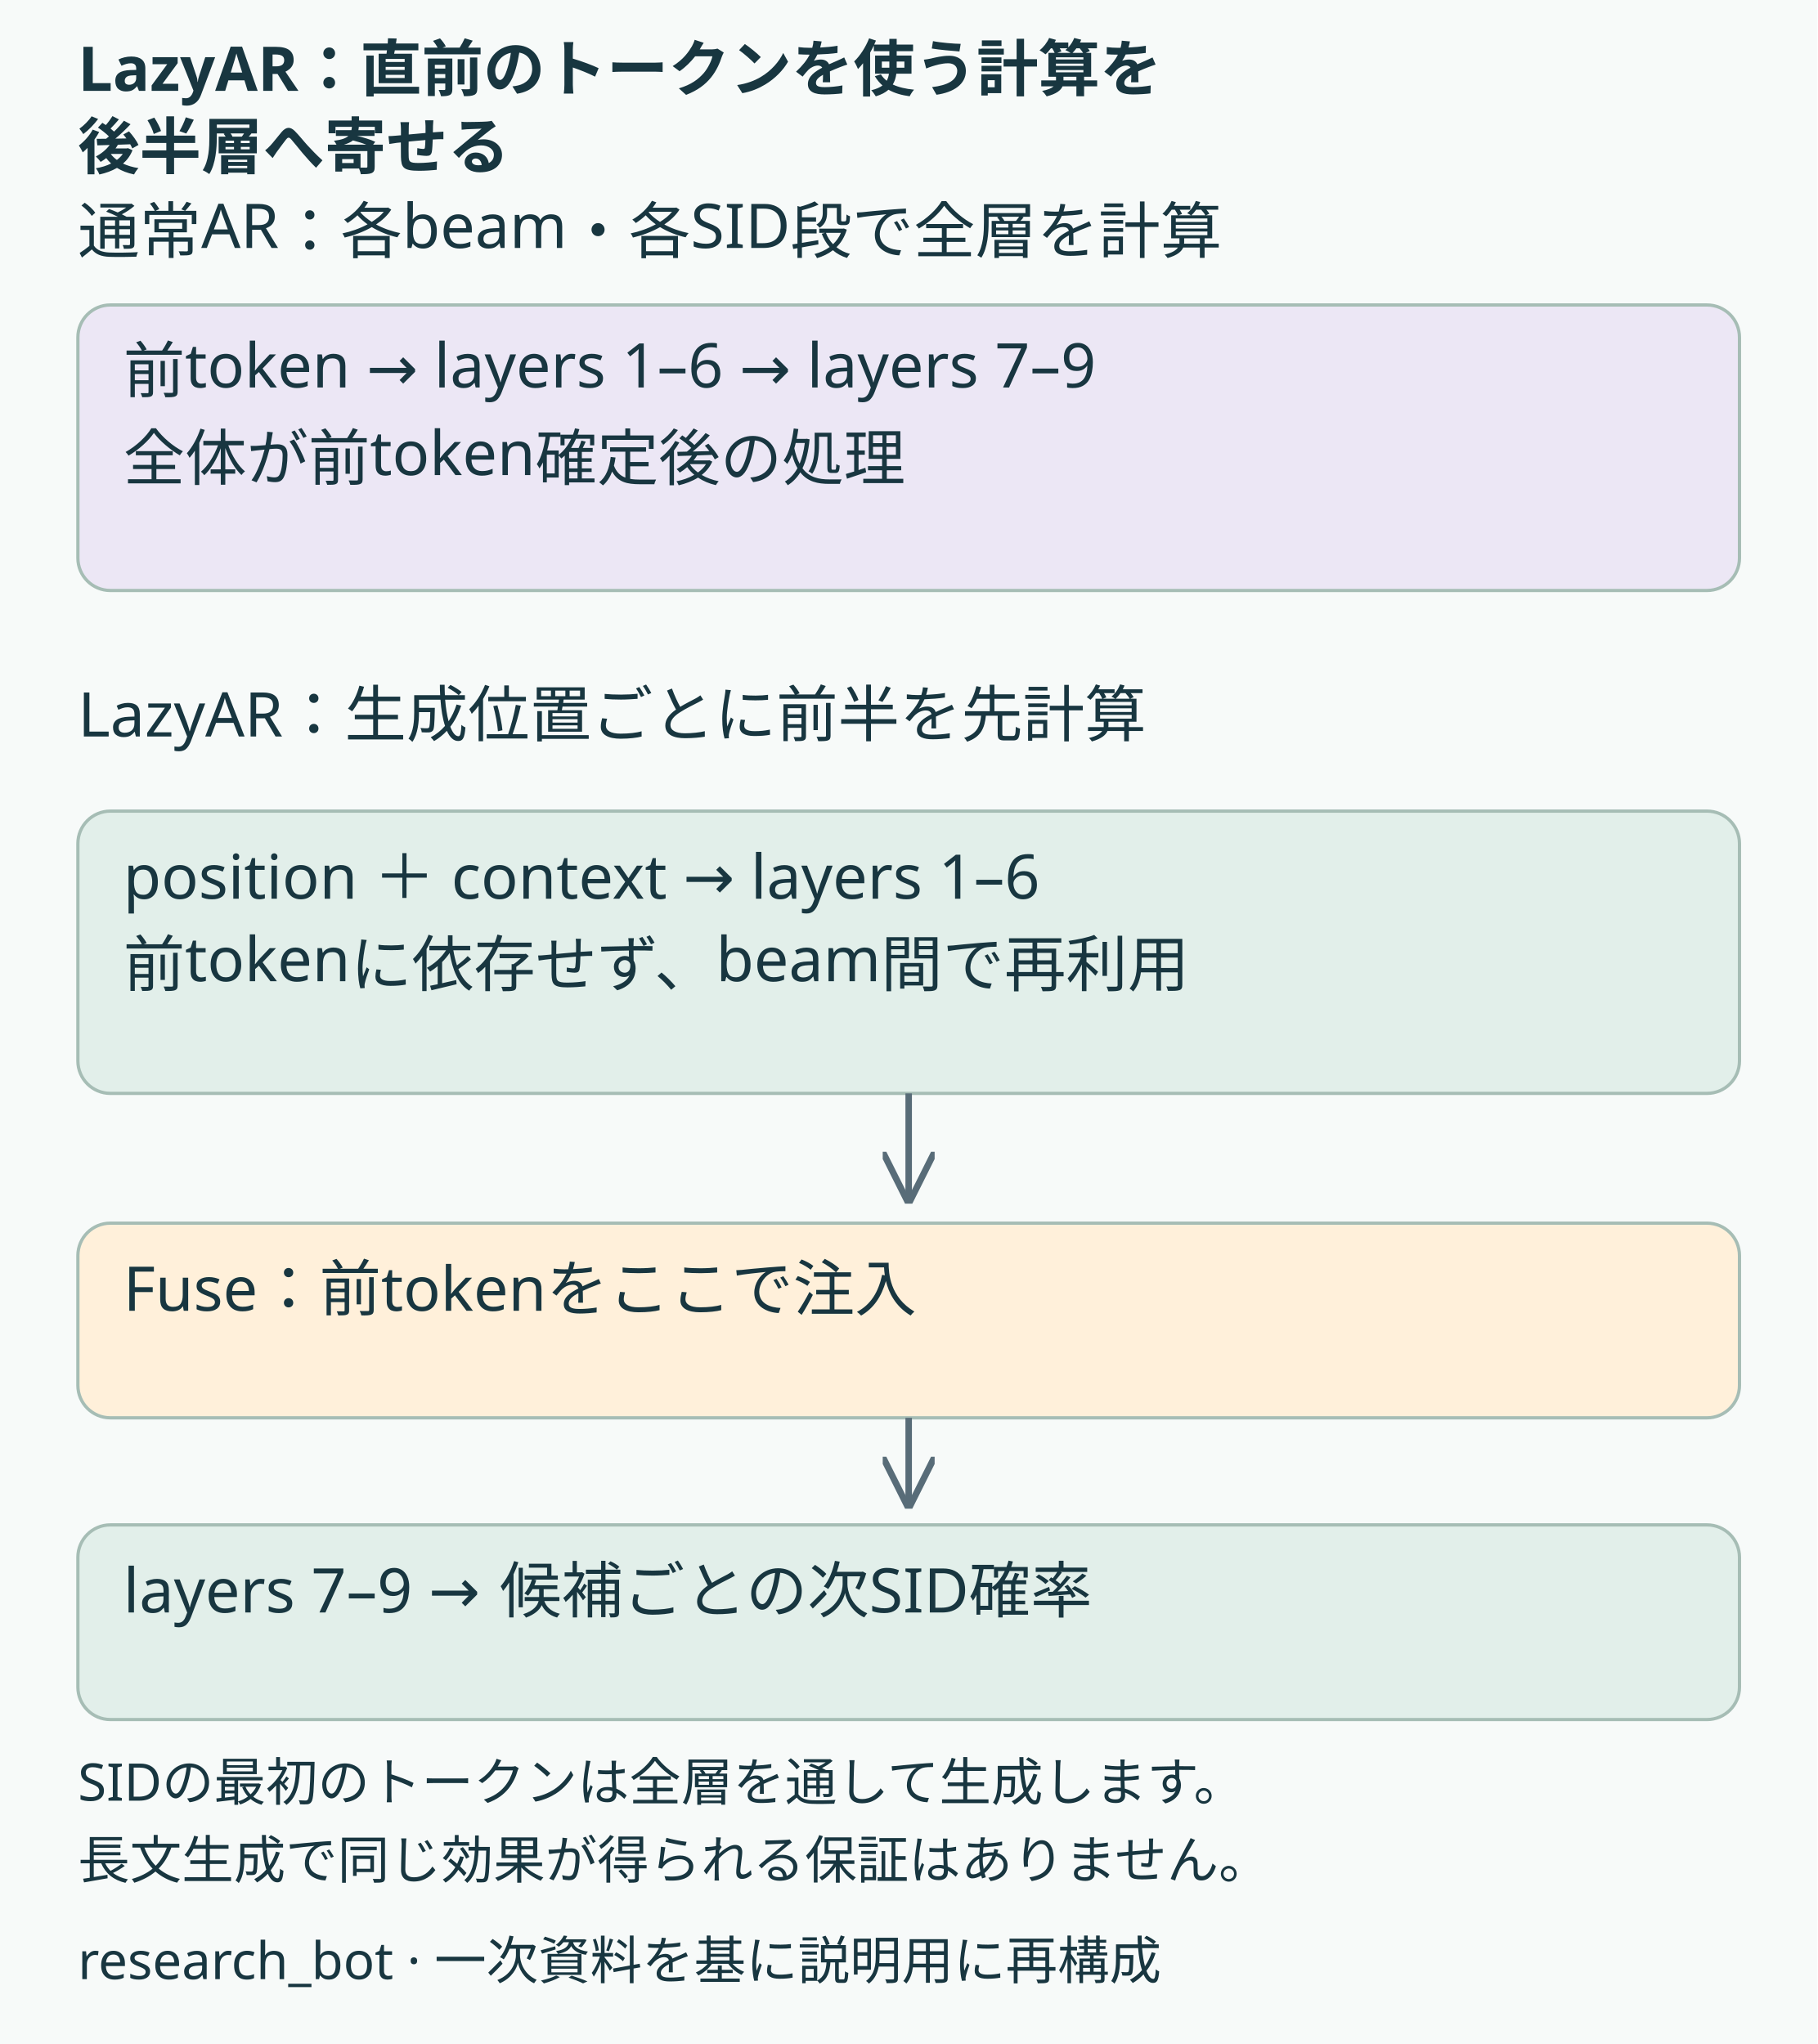
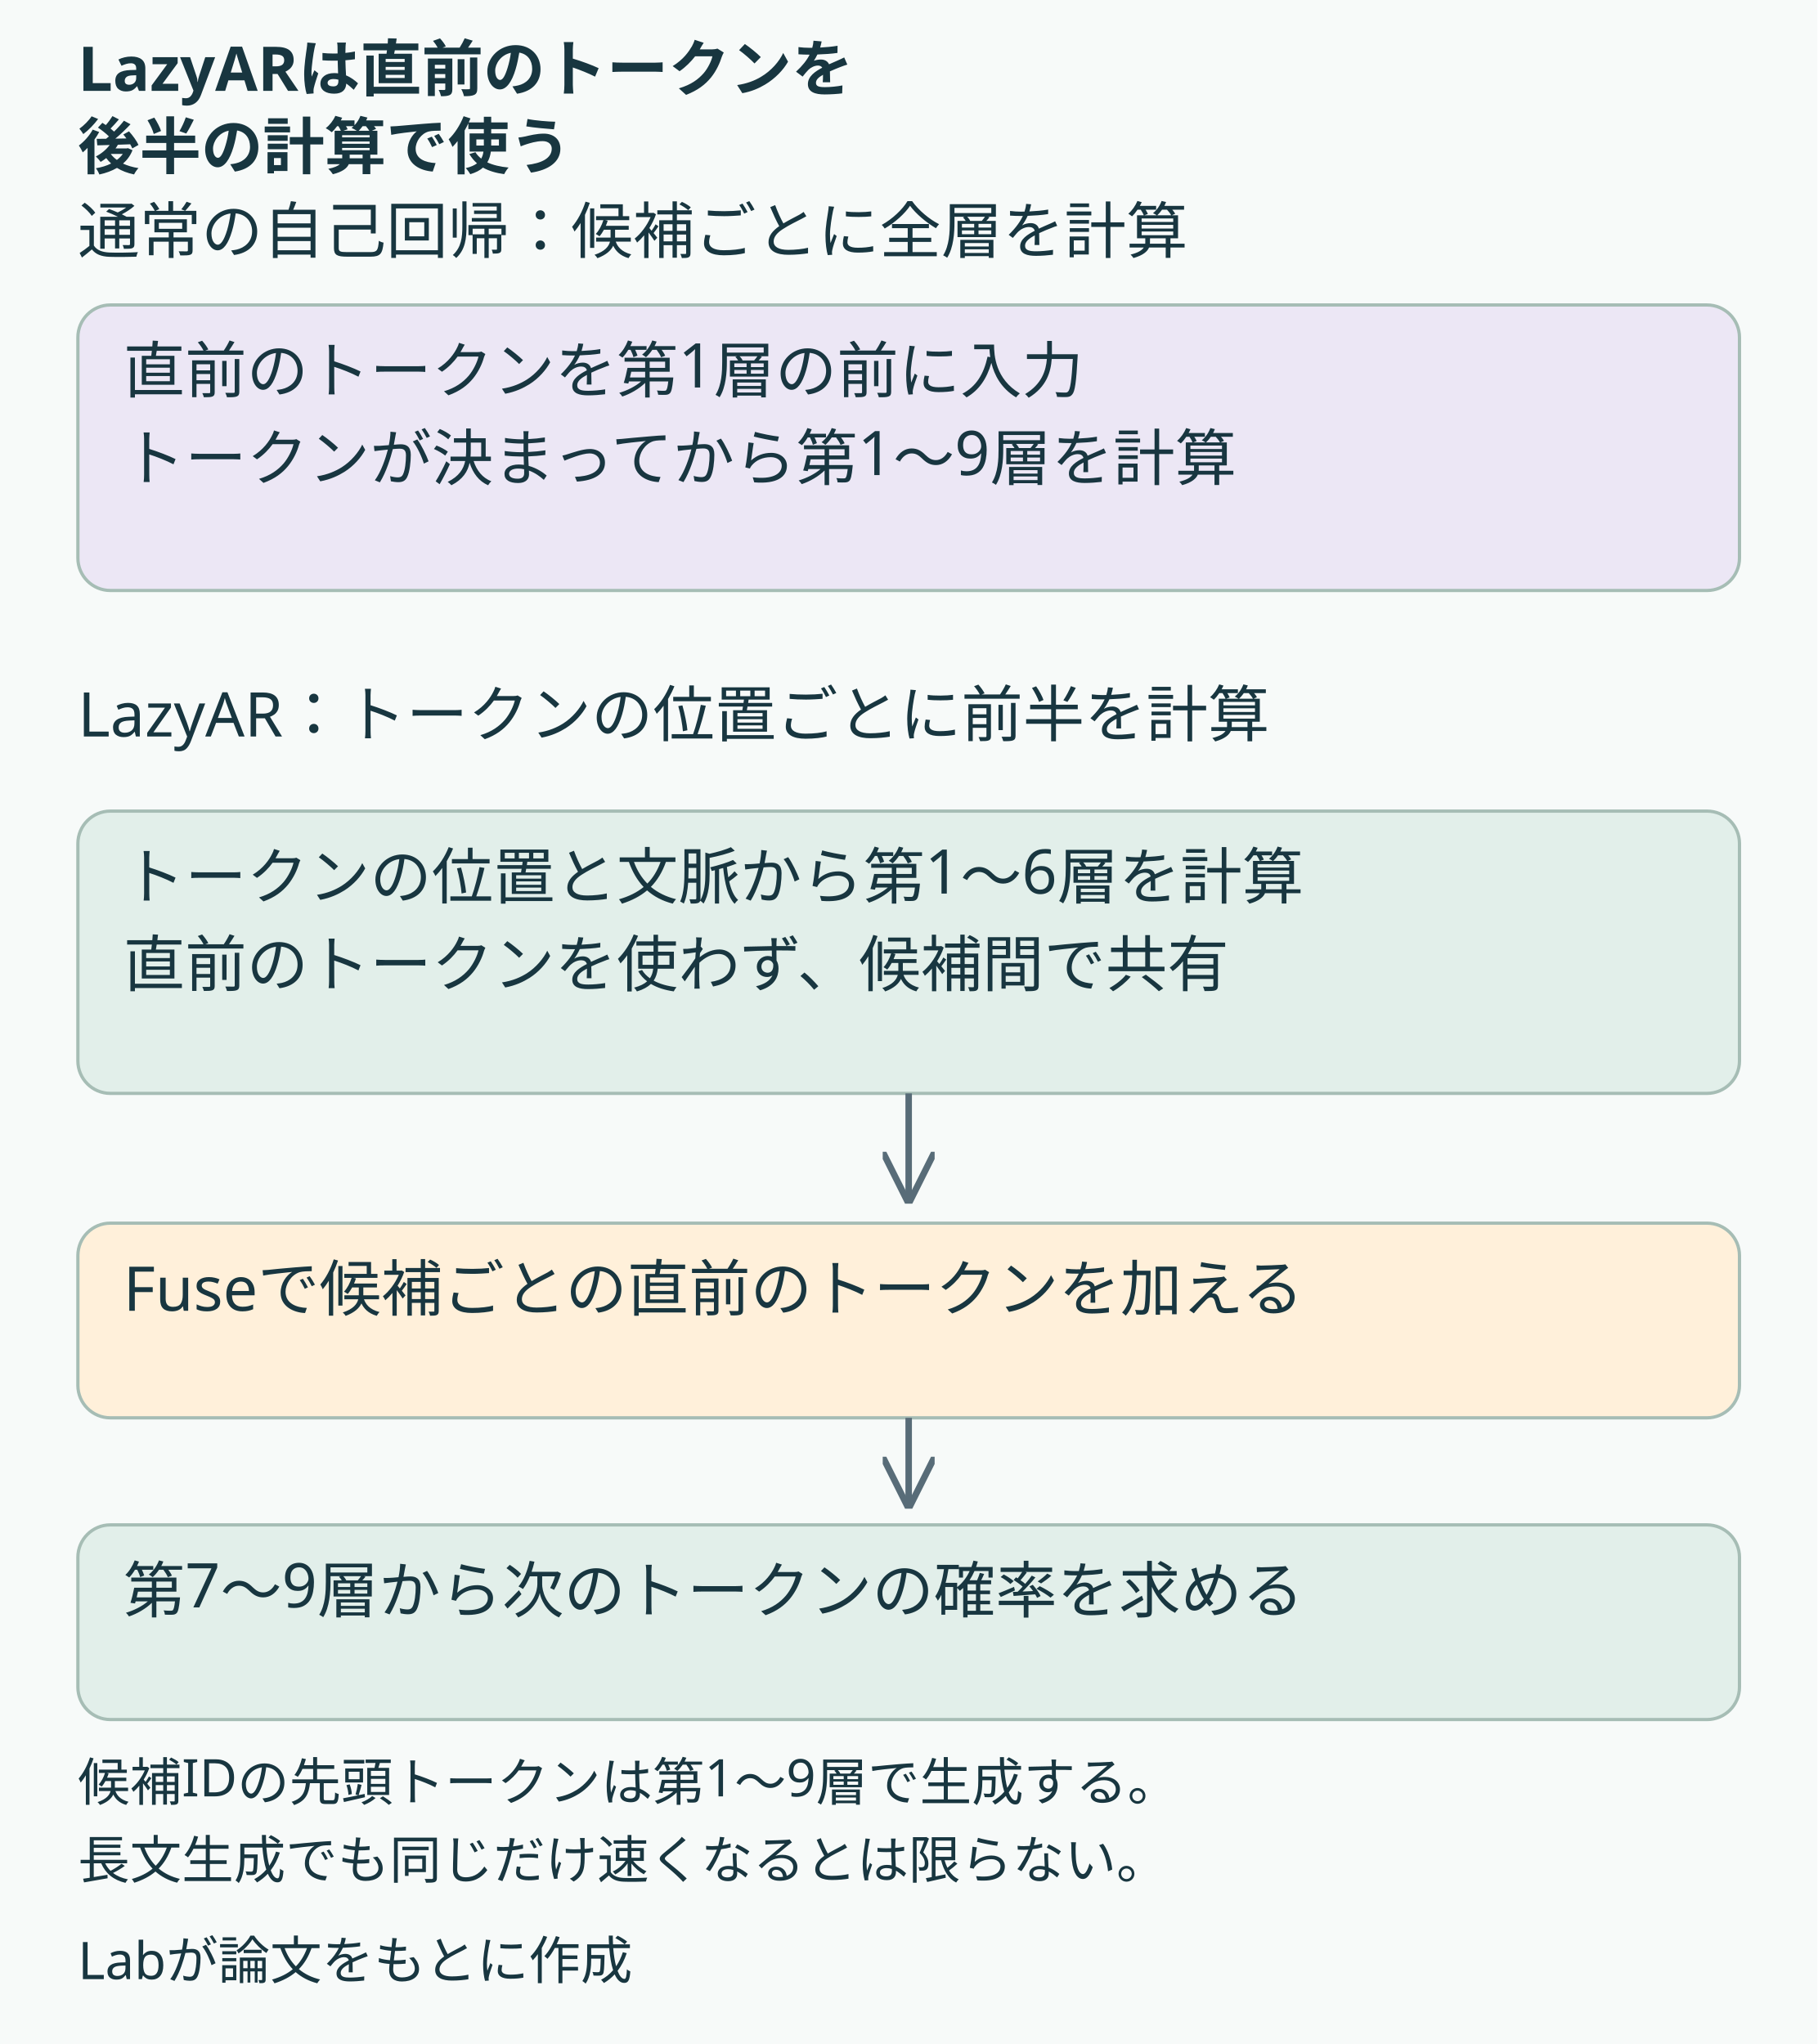
<svg xmlns="http://www.w3.org/2000/svg" viewBox="0 0 560 630" role="img" aria-labelledby="title">
  <defs>
    <marker id="arrow" markerWidth="8" markerHeight="8" refX="7" refY="4" orient="auto">
      <path d="M0 0L8 4L0 8" fill="none" stroke="#586c78" />
    </marker>
  </defs>
  <rect width="560" height="630" fill="#f7faf9" />
  <style>text{font-family:system-ui,sans-serif;fill:#183640;font-size:19px}.small{font-size:16px}.head{font-size:23px;font-weight:700}</style>
  <text x="24" y="28" style="font-size:19px;font-weight:700">
-     <tspan x="24">LazyAR：直前のトークンを使う計算を</tspan>
-     <tspan x="24" y="52">後半層へ寄せる</tspan>
+     <tspan x="24">LazyARは直前のトークンを</tspan>
+     <tspan x="24" y="52">後半の計算で使う</tspan>
  </text>
-   <text x="24" y="78" class="">通常AR：各beam・各SID段で全層を計算</text>
+   <text x="24" y="78" class="">通常の自己回帰：候補ごとに全層を計算</text>
  <rect x="24" y="94" width="512" height="88" rx="10" fill="#ece7f5" stroke="#a6bdb5" />
-   <text x="38" y="121" class="">前token → layers 1–6 → layers 7–9</text>
-   <text x="38" y="148" class="">全体が前token確定後の処理</text>
-   <text x="24" y="227" class="">LazyAR：生成位置ごとに前半を先計算</text>
+   <text x="38" y="121" class="">直前のトークンを第1層の前に入力</text>
+   <text x="38" y="148" class="">トークンが決まってから第1〜9層を計算</text>
+   <text x="24" y="227" class="">LazyAR：トークンの位置ごとに前半を計算</text>
  <rect x="24" y="250" width="512" height="87" rx="10" fill="#e2efea" stroke="#a6bdb5" />
-   <text x="38" y="277" class="">position ＋ context → layers 1–6</text>
-   <text x="38" y="304" class="">前tokenに依存せず、beam間で再利用</text>
+   <text x="38" y="277" class="">トークンの位置と文脈から第1〜6層を計算</text>
+   <text x="38" y="304" class="">直前のトークンを使わず、候補間で共有</text>
  <path d="M280 337 L280 369" fill="none" stroke="#586c78" stroke-width="2" marker-end="url(#arrow)" />
  <rect x="24" y="377" width="512" height="60" rx="10" fill="#fff0da" stroke="#a6bdb5" />
-   <text x="38" y="404" class="">Fuse：前tokenをここで注入</text>
+   <text x="38" y="404" class="">Fuseで候補ごとの直前のトークンを加える</text>
  <path d="M280 437 L280 463" fill="none" stroke="#586c78" stroke-width="2" marker-end="url(#arrow)" />
  <rect x="24" y="470" width="512" height="60" rx="10" fill="#e2efea" stroke="#a6bdb5" />
-   <text x="38" y="497" class="">layers 7–9 → 候補ごとの次SID確率</text>
+   <text x="38" y="497" class="">第7〜9層から次のトークンの確率を求める</text>
  <text x="24" y="555" class="small">
-     <tspan x="24">SIDの最初のトークンは全層を通して生成します。</tspan>
-     <tspan x="24" y="579">長文生成で同じ効果が得られる保証はありません。</tspan>
+     <tspan x="24">候補IDの先頭トークンは第1〜9層で生成する。</tspan>
+     <tspan x="24" y="579">長文生成でも同じだけ速くなるとは限らない。</tspan>
  </text>
-   <text x="24" y="610" class="small">research_bot · 一次資料を基に説明用に再構成</text>
+   <text x="24" y="610" class="small">Labが論文をもとに作成</text>
</svg>
